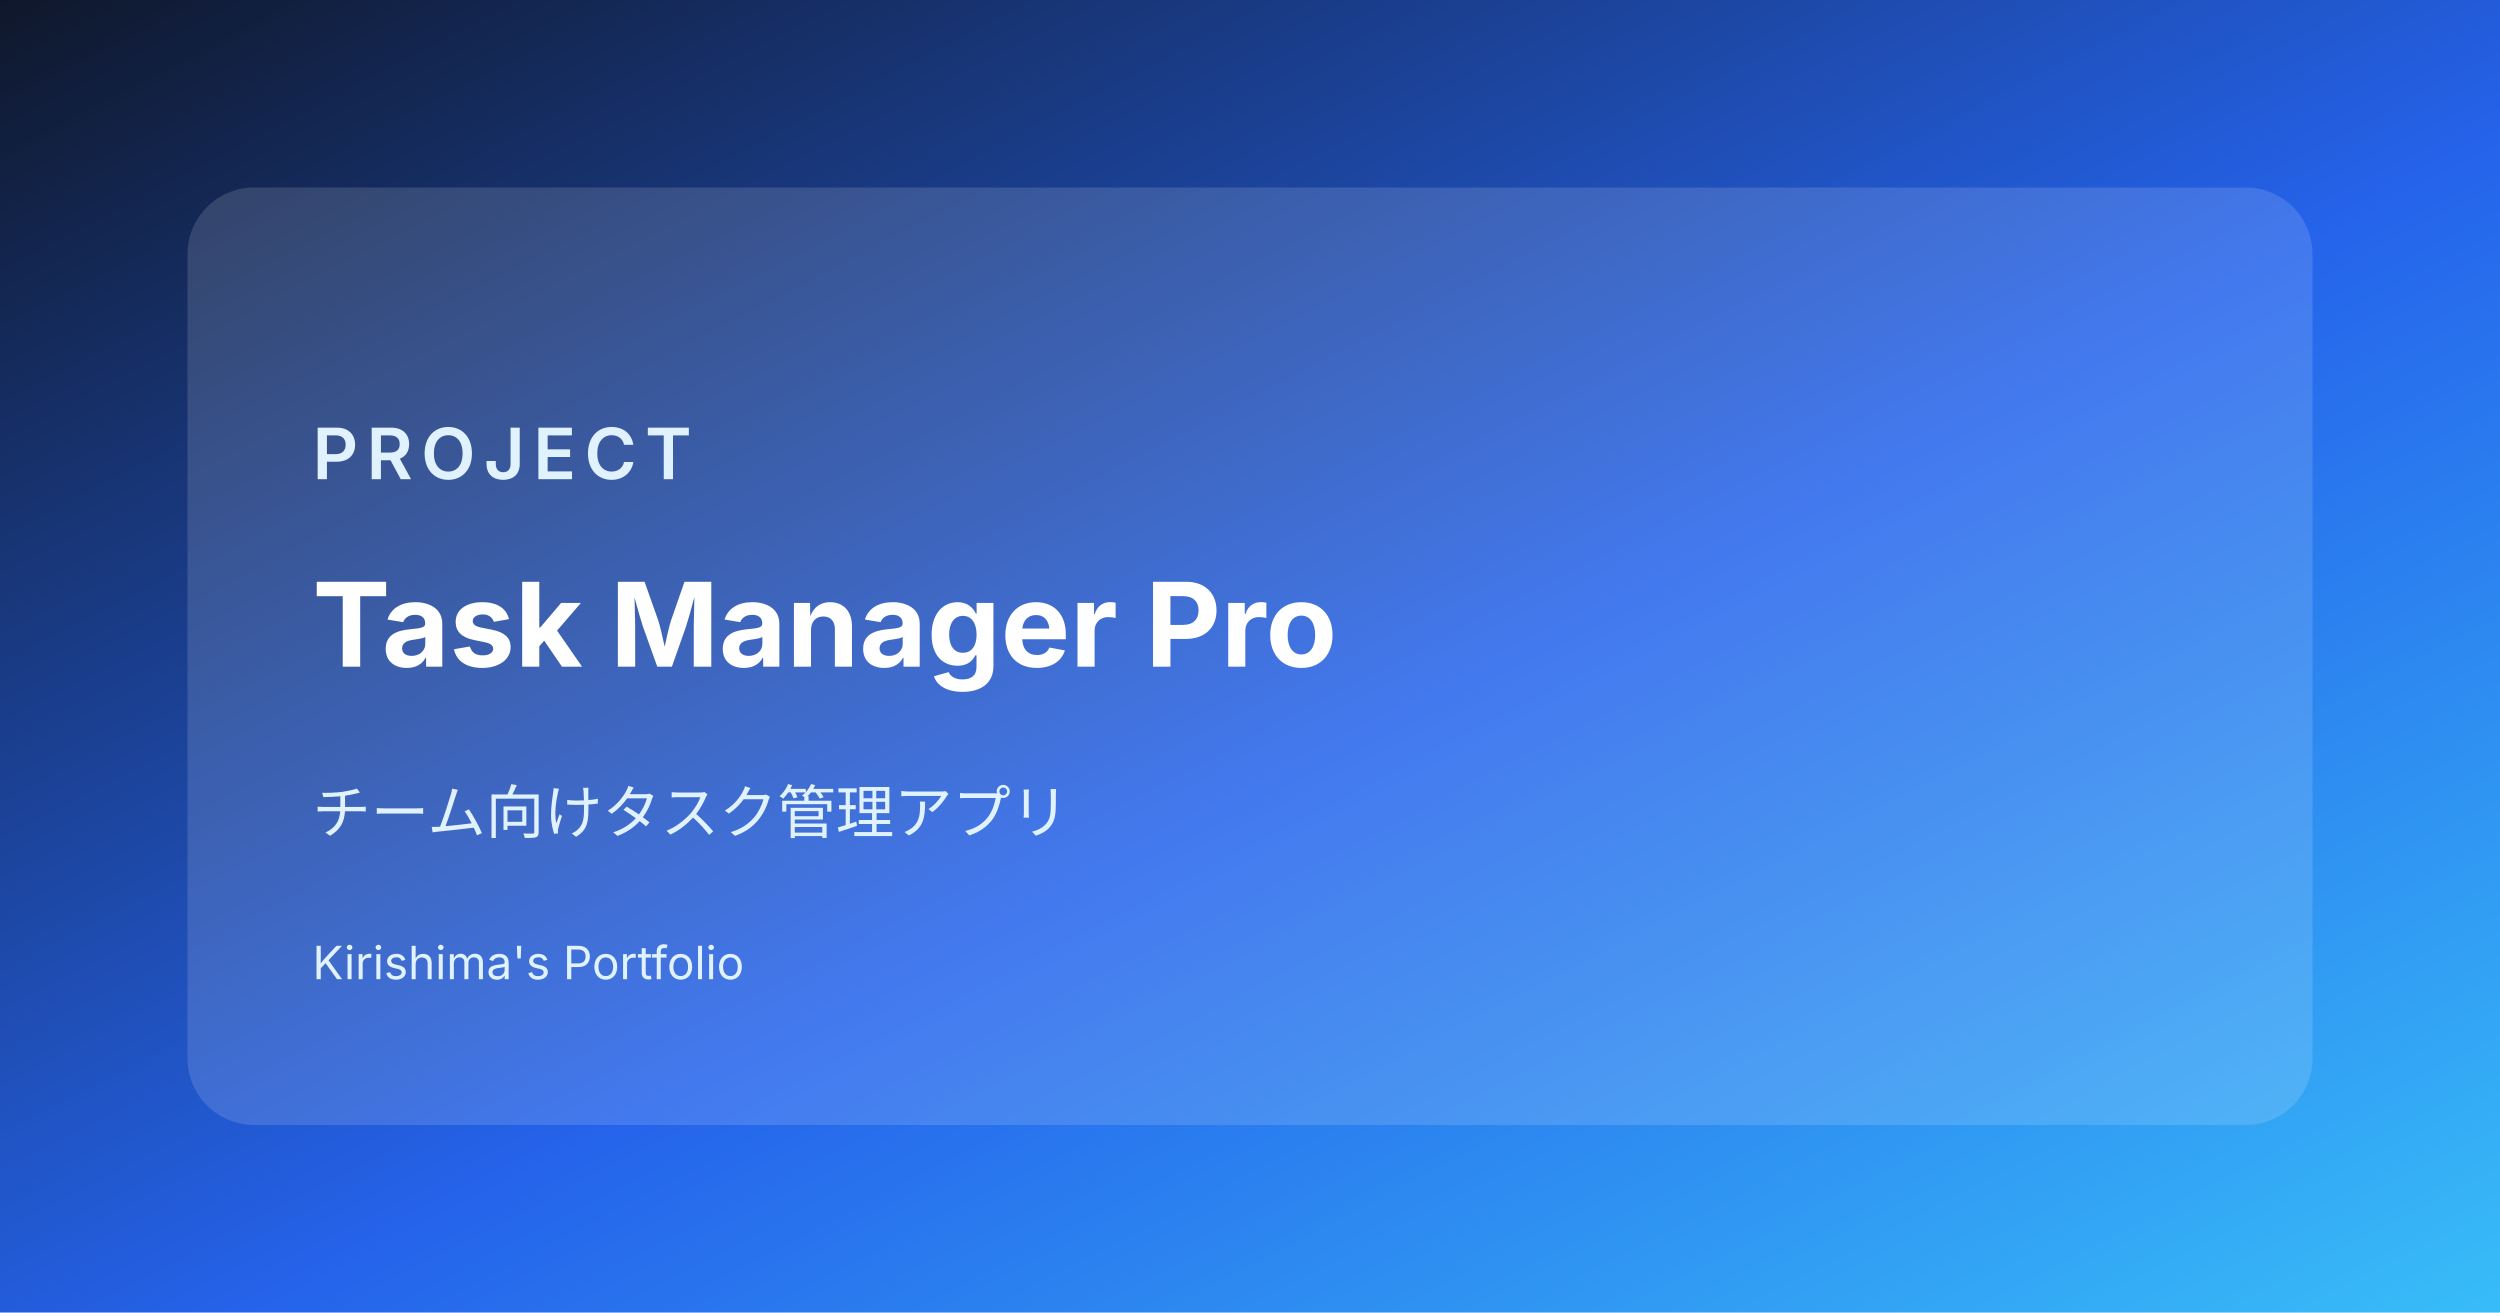
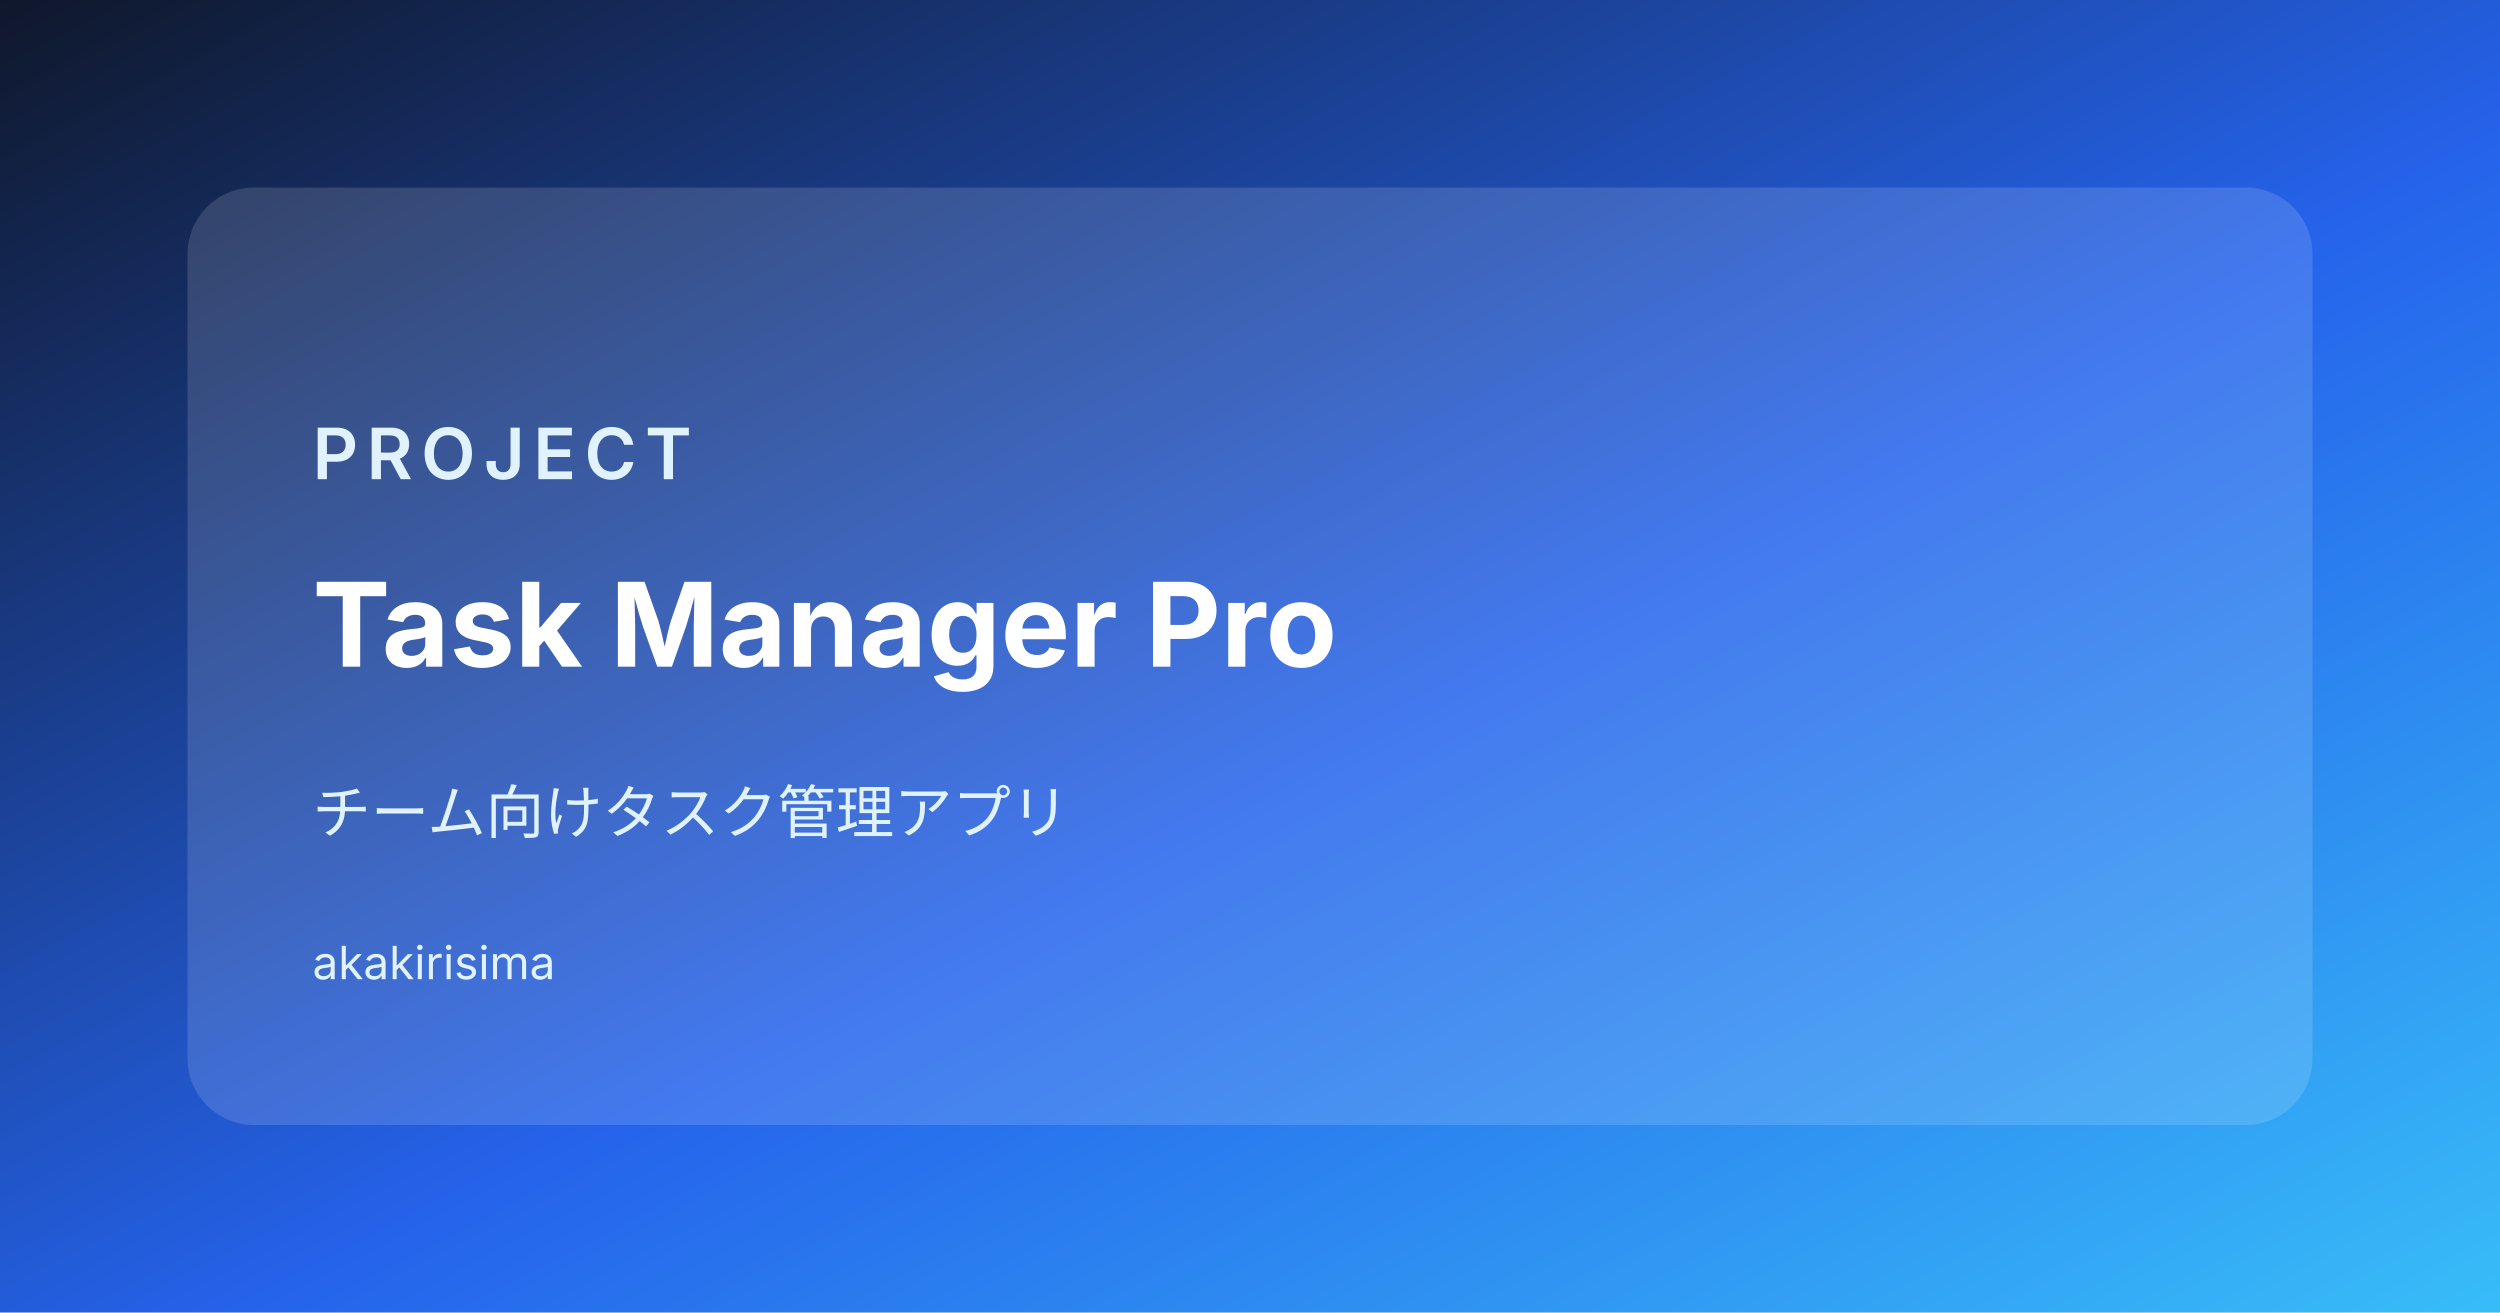
<svg xmlns="http://www.w3.org/2000/svg" width="1200" height="630" viewBox="0 0 1200 630" fill="none">
  <defs>
    <linearGradient id="bg" x1="0" y1="0" x2="1" y2="1">
      <stop offset="0%" stop-color="#0F172A" />
      <stop offset="55%" stop-color="#2563EB" />
      <stop offset="100%" stop-color="#38BDF8" />
    </linearGradient>
  </defs>
  <rect width="1200" height="630" fill="url(#bg)" />
  <rect x="90" y="90" width="1020" height="450" rx="32" fill="rgba(255,255,255,0.14)" />
  <text x="150" y="230" font-family="'Inter', 'Noto Sans JP', sans-serif" font-size="34" font-weight="600" fill="#E0F2FE" letter-spacing="4">
    PROJECT
  </text>
  <text x="150" y="320" font-family="'Inter', 'Noto Sans JP', sans-serif" font-size="56" font-weight="700" fill="#FFFFFF">
    Task Manager Pro
  </text>
  <text x="150" y="400" font-family="'Inter', 'Noto Sans JP', sans-serif" font-size="28" fill="#E0F2FE">
    チーム向けタスク管理アプリ
  </text>
  <text x="150" y="470" font-family="'Inter', 'Noto Sans JP', sans-serif" font-size="22" fill="#E0F2FE">
-     Kirishima's Portfolio
+     akakirisima
  </text>
</svg>
